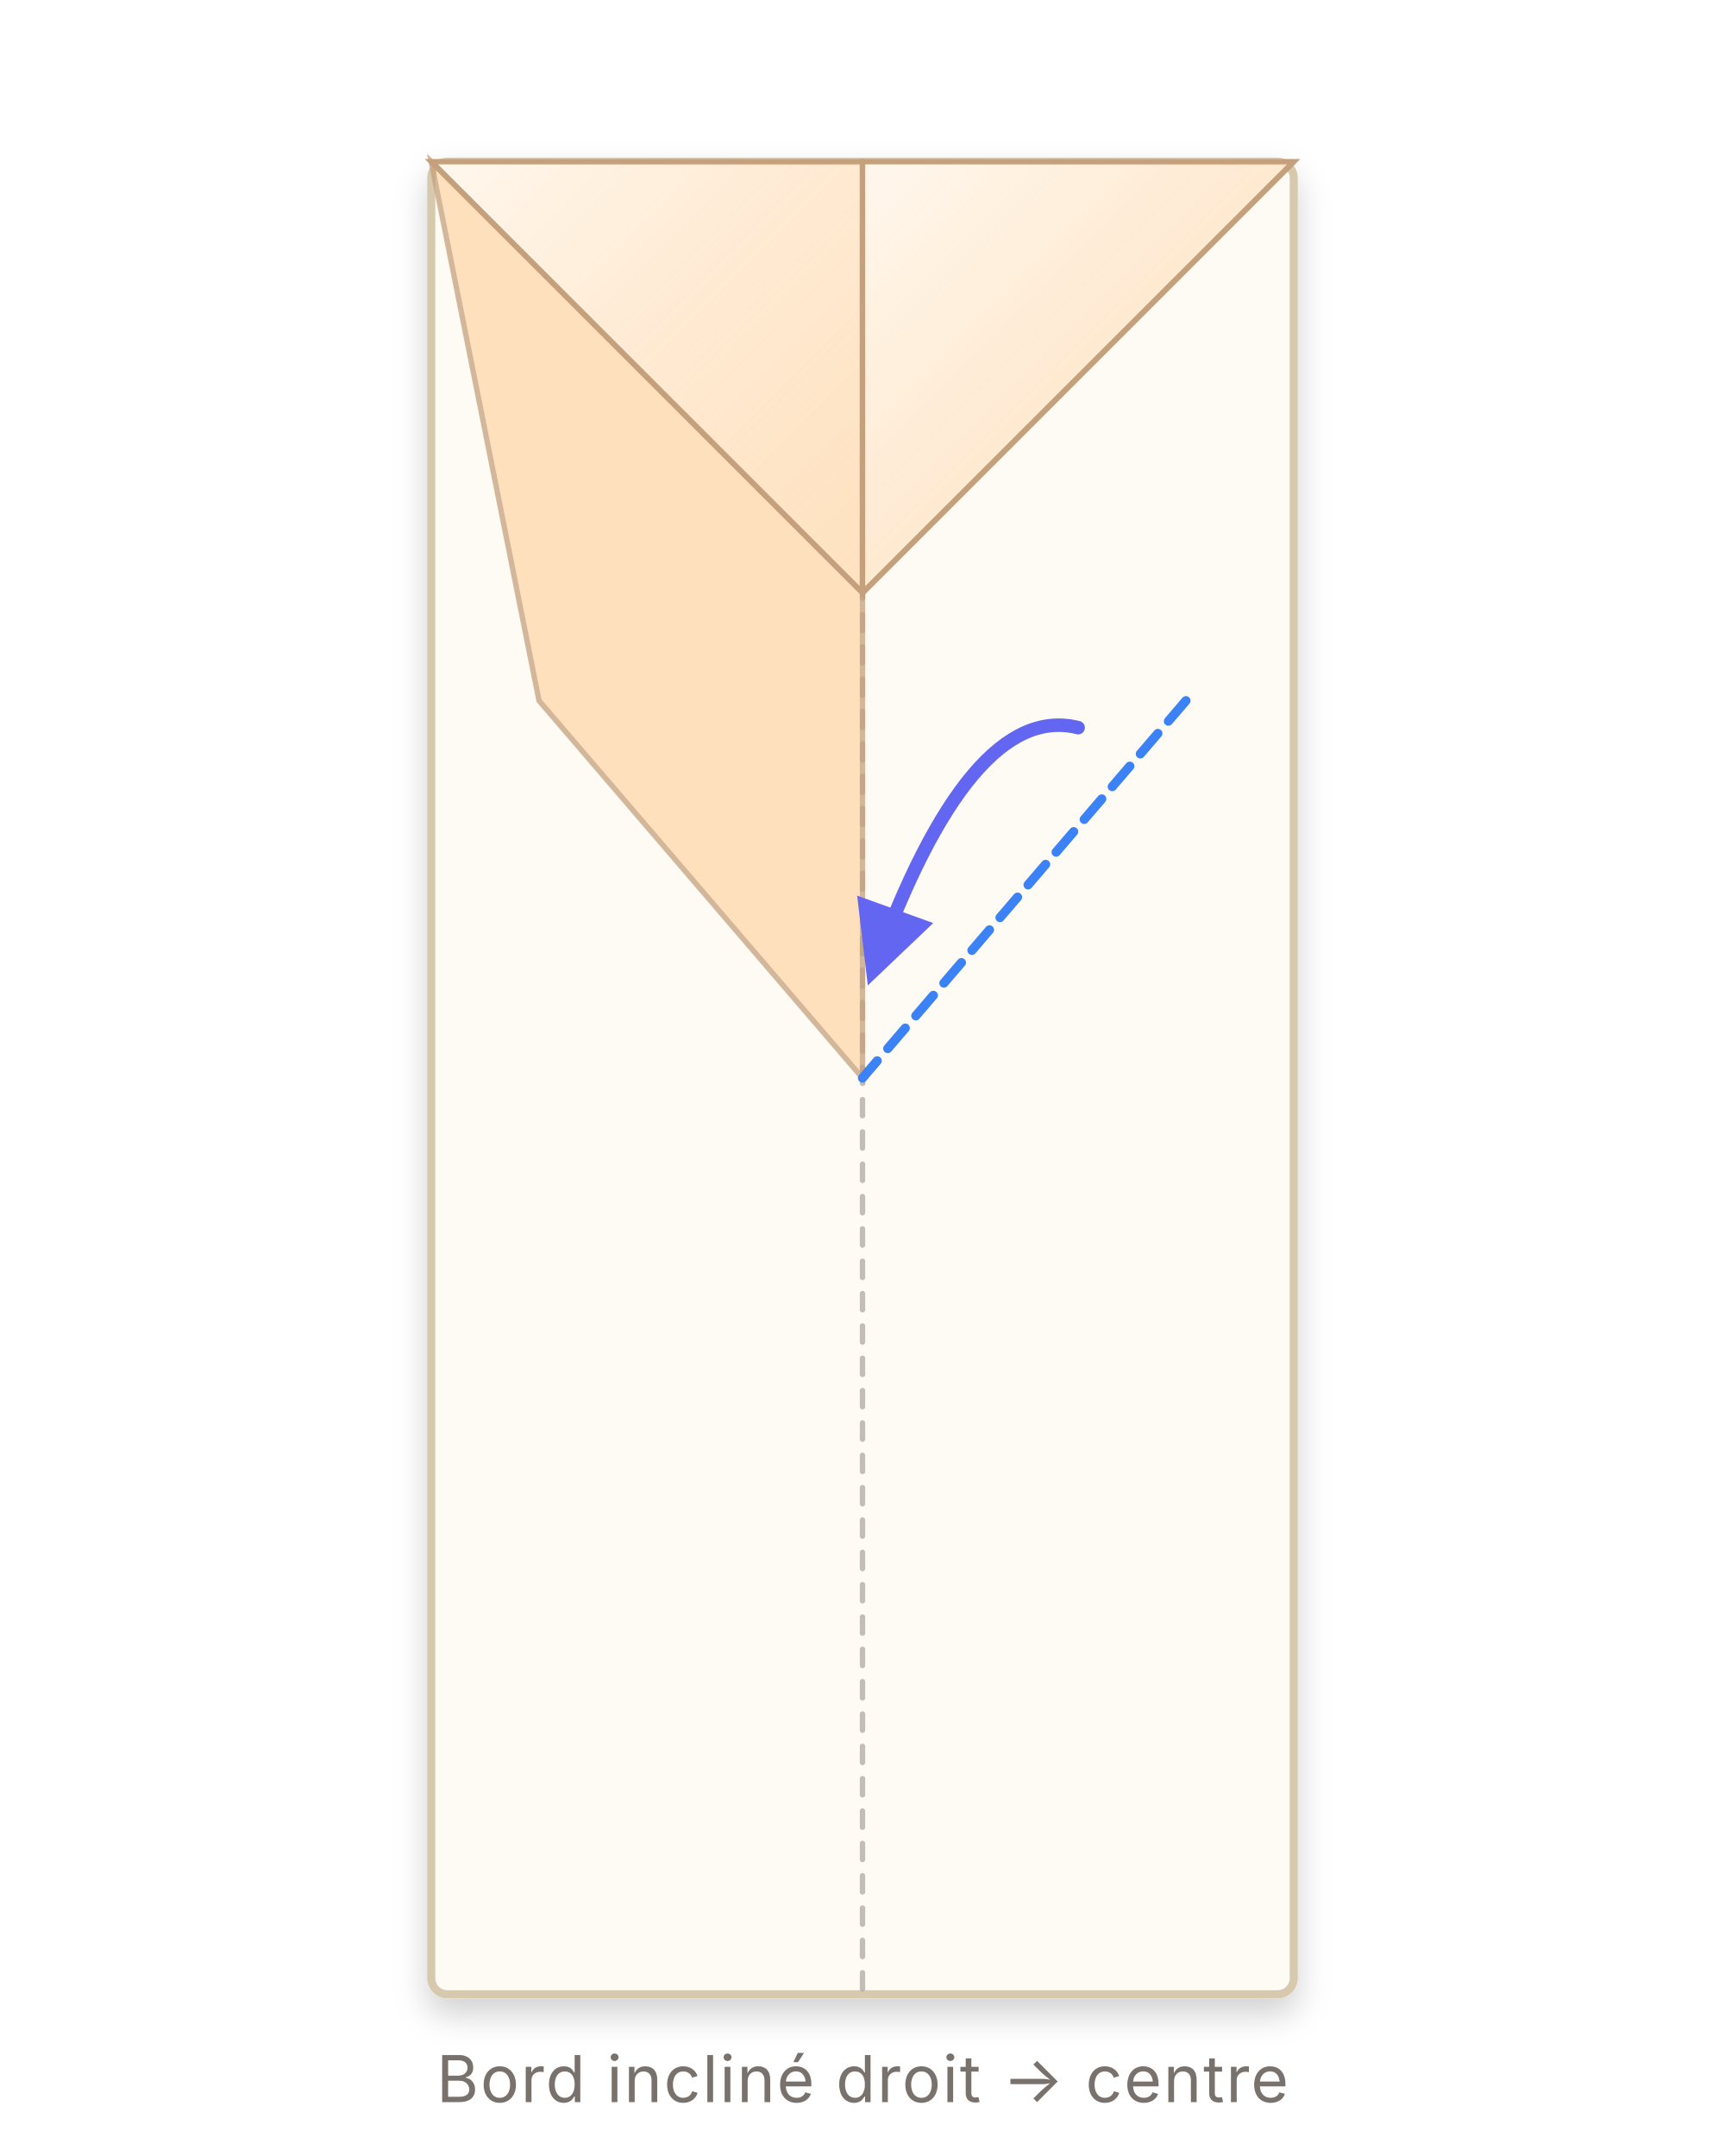
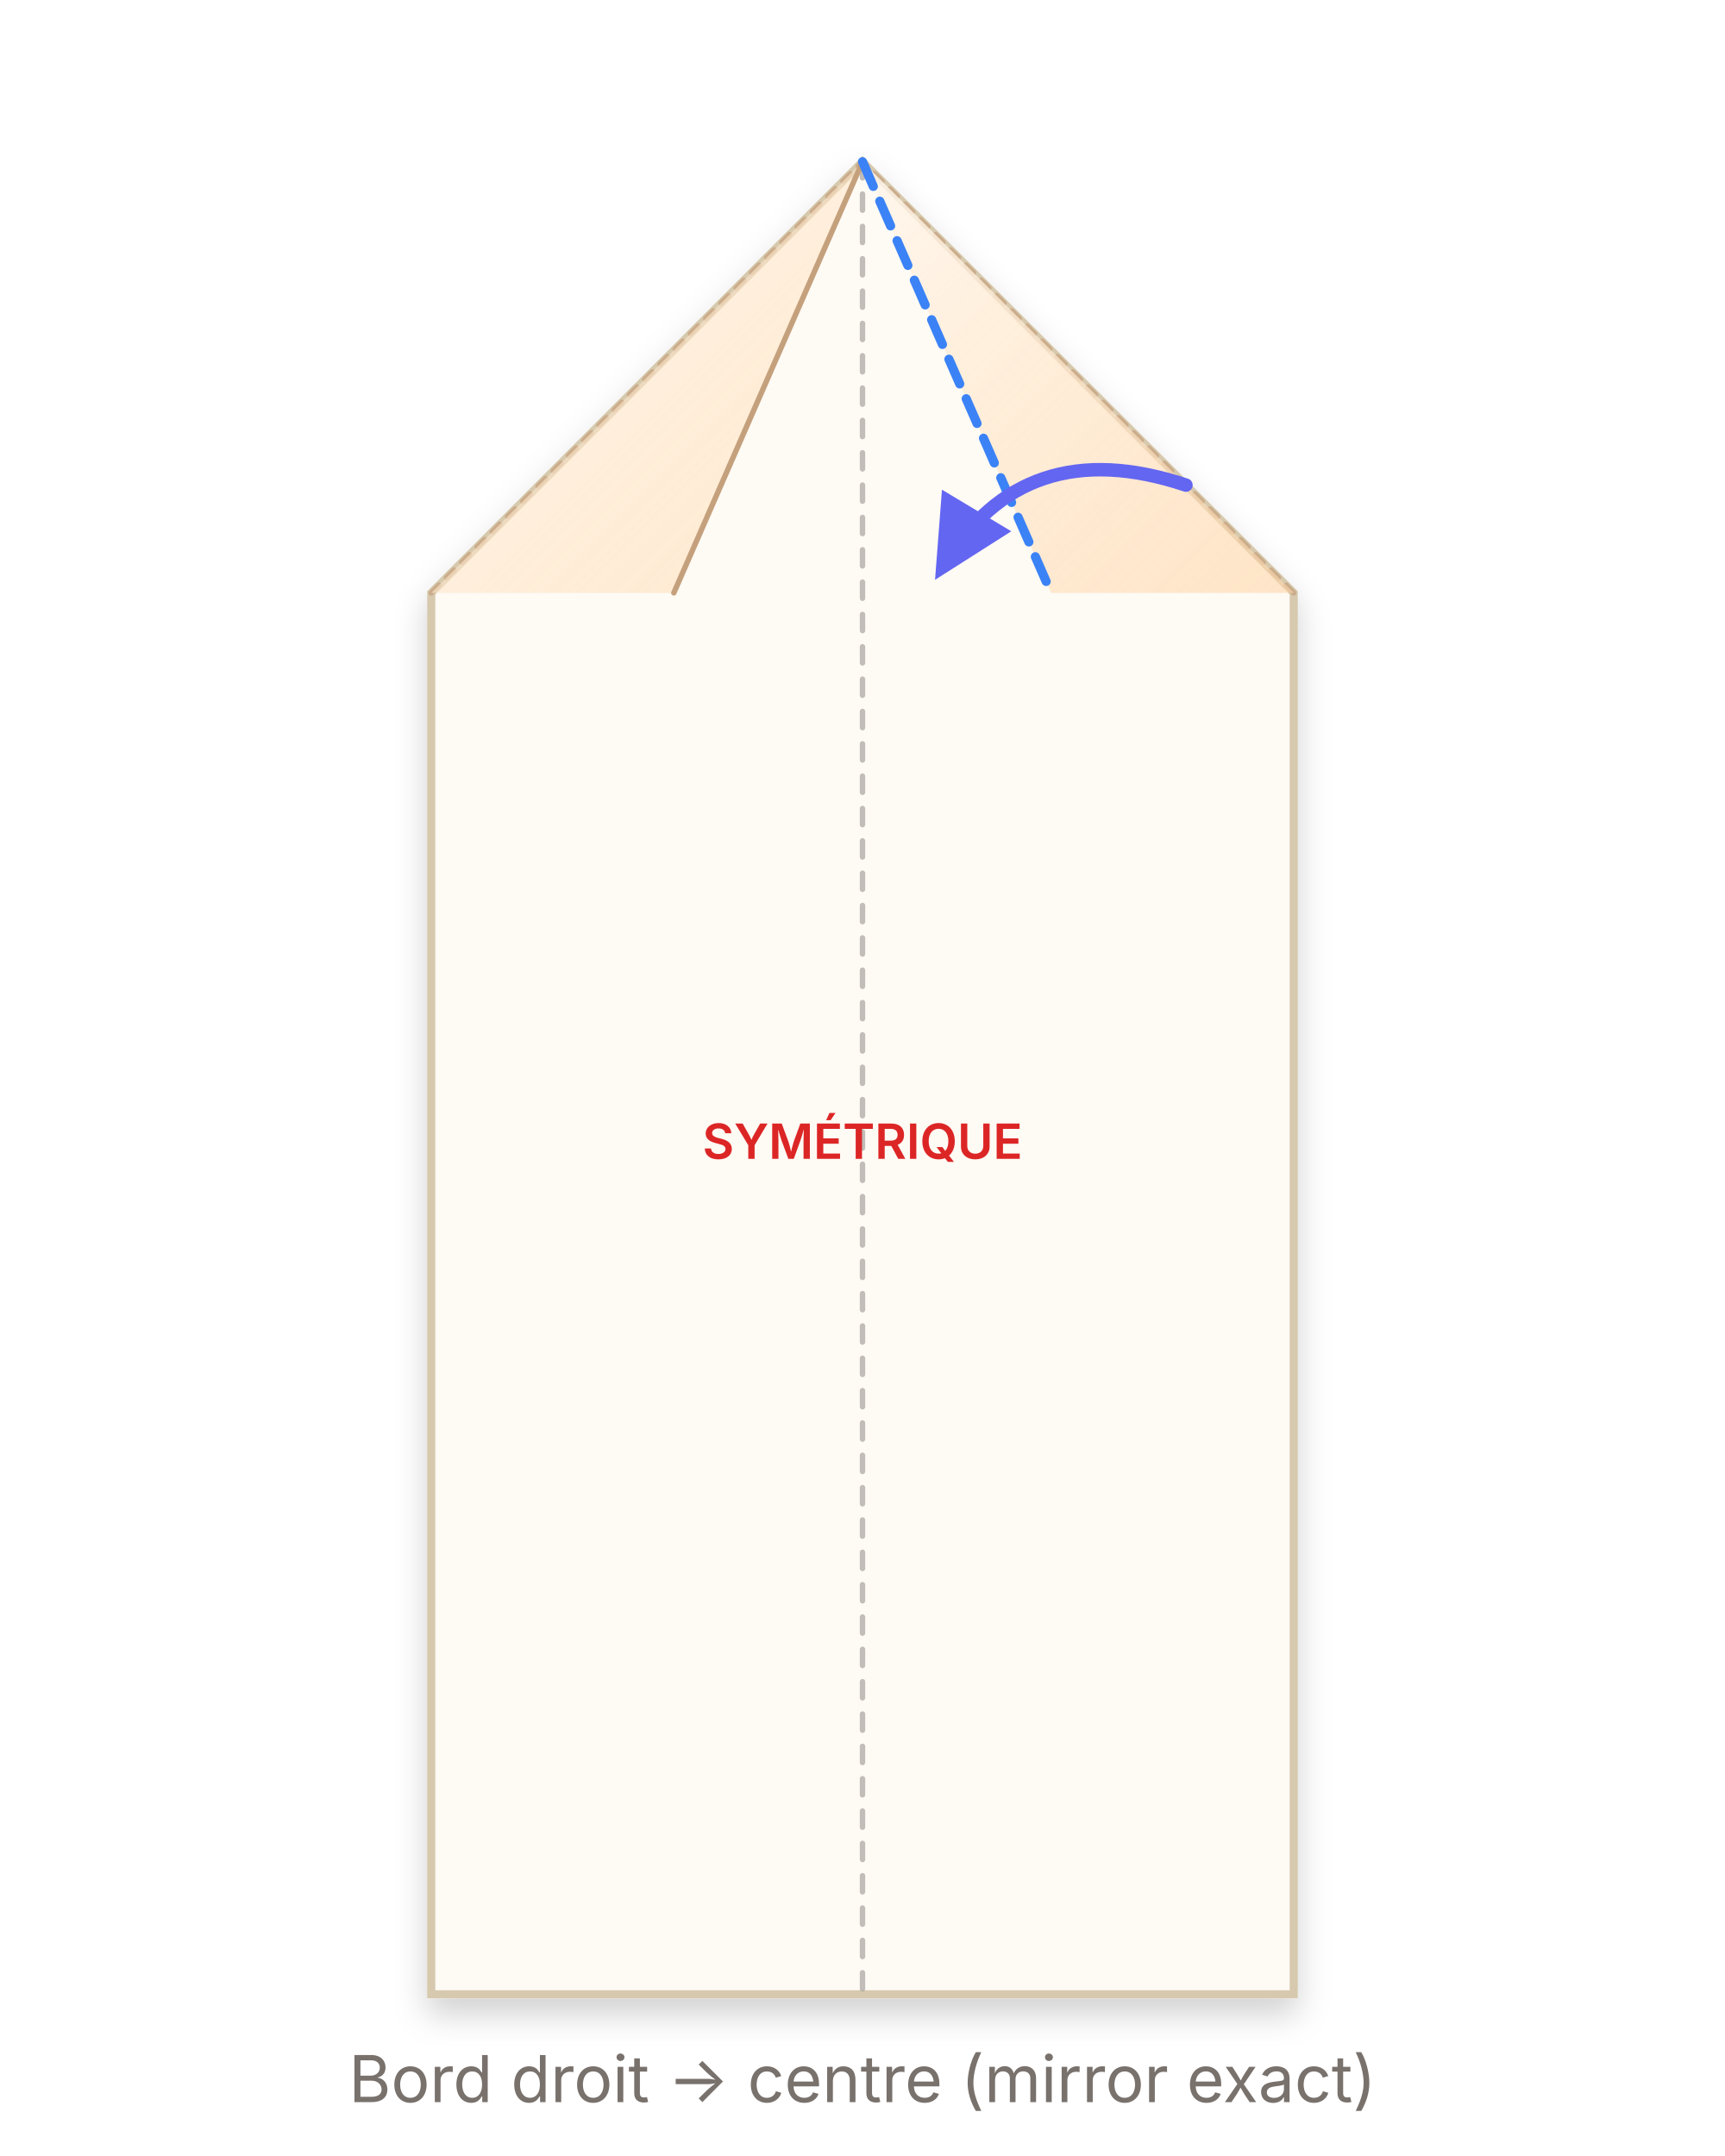
- <svg xmlns="http://www.w3.org/2000/svg" viewBox="0 0 320 400" fill="none" font-family="system-ui, -apple-system, sans-serif">
+ <svg xmlns="http://www.w3.org/2000/svg" viewBox="0 0 320 400" fill="none" font-family="system-ui,-apple-system,sans-serif">
  <defs>
    <filter id="ps" x="-10%" y="-10%" width="120%" height="120%">
      <feGaussianBlur in="SourceAlpha" stdDeviation="3" />
      <feOffset dx="0" dy="3" />
      <feComponentTransfer>
        <feFuncA type="linear" slope="0.18" />
      </feComponentTransfer>
      <feMerge>
        <feMergeNode />
        <feMergeNode in="SourceGraphic" />
      </feMerge>
    </filter>
    <marker id="arr" viewBox="0 0 10 10" refX="8" refY="5" markerWidth="6" markerHeight="6" orient="auto-start-reverse">
      <path d="M 0 0 L 10 5 L 0 10 z" fill="#6366f1" />
    </marker>
    <marker id="arrT" viewBox="0 0 10 10" refX="8" refY="5" markerWidth="6" markerHeight="6" orient="auto-start-reverse">
      <path d="M 0 0 L 10 5 L 0 10 z" fill="#14b8a6" />
    </marker>
    <linearGradient id="foldTri" x1="0" y1="0" x2="1" y2="1">
      <stop offset="0" stop-color="#fff7ed" />
      <stop offset="1" stop-color="#fed7aa" stop-opacity="0.7" />
    </linearGradient>
  </defs>
-   <rect x="80" y="30" width="160" height="340" rx="3" fill="#fefaf4" stroke="#d6c9ae" stroke-width="1.5" filter="url(#ps)" />
+   <polygon points="160,30 240,110 240,370 80,370 80,110" fill="#fefaf4" stroke="#d6c9ae" stroke-width="1.5" filter="url(#ps)" />
  <line x1="160" y1="30" x2="160" y2="370" stroke="#a8a29e" stroke-width="1" stroke-dasharray="3 3" stroke-linecap="round" opacity="0.7" />
-   <polygon points="80,30 160,30 160,110" fill="url(#foldTri)" stroke="#c4a07c" stroke-width="1" />
-   <polygon points="240,30 160,30 160,110" fill="url(#foldTri)" stroke="#c4a07c" stroke-width="1" />
-   <line x1="80" y1="30" x2="160" y2="110" stroke="#c4a07c" stroke-width="1" />
-   <line x1="240" y1="30" x2="160" y2="110" stroke="#c4a07c" stroke-width="1" />
-   <polygon points="80,30 160,110 160,200 100,130" fill="#fed7aa" stroke="#c4a07c" stroke-width="1" opacity="0.75" />
-   <line x1="220" y1="130" x2="160" y2="200" stroke="#3b82f6" stroke-width="1.7" stroke-dasharray="5 3" stroke-linecap="round" />
-   <path d="M 200 135 Q 180 130 162 180" stroke="#6366f1" stroke-width="2.5" stroke-linecap="round" fill="none" marker-end="url(#arr)" />
-   <text x="160" y="390" text-anchor="middle" font-size="12" fill="#78716c" letter-spacing="0.3">Bord incliné droit → centre</text>
+   <line x1="80" y1="110" x2="160" y2="30" stroke="#c4a07c" stroke-width="1" stroke-dasharray="2 2" stroke-linecap="round" opacity="0.7" />
+   <line x1="240" y1="110" x2="160" y2="30" stroke="#c4a07c" stroke-width="1" stroke-dasharray="2 2" stroke-linecap="round" opacity="0.7" />
+   <polygon points="160,30 80,110 125,110" fill="url(#foldTri)" opacity="0.7" />
+   <line x1="160" y1="30" x2="125" y2="110" stroke="#c4a07c" stroke-width="1" stroke-linecap="round" />
+   <polygon points="160,30 240,110 195,110" fill="url(#foldTri)" opacity="0.85" />
+   <line x1="160" y1="30" x2="195" y2="110" stroke="#3b82f6" stroke-width="1.7" stroke-dasharray="5 3" stroke-linecap="round" />
+   <path d="M 220 90 Q 190 80 175 105" stroke="#6366f1" stroke-width="2.5" stroke-linecap="round" fill="none" marker-end="url(#arr)" />
+   <text x="160" y="215" text-anchor="middle" font-size="9" fill="#dc2626" font-weight="600">SYMÉTRIQUE</text>
+   <text x="160" y="390" text-anchor="middle" font-size="12" fill="#78716c">Bord droit → centre (mirror exact)</text>
</svg>
